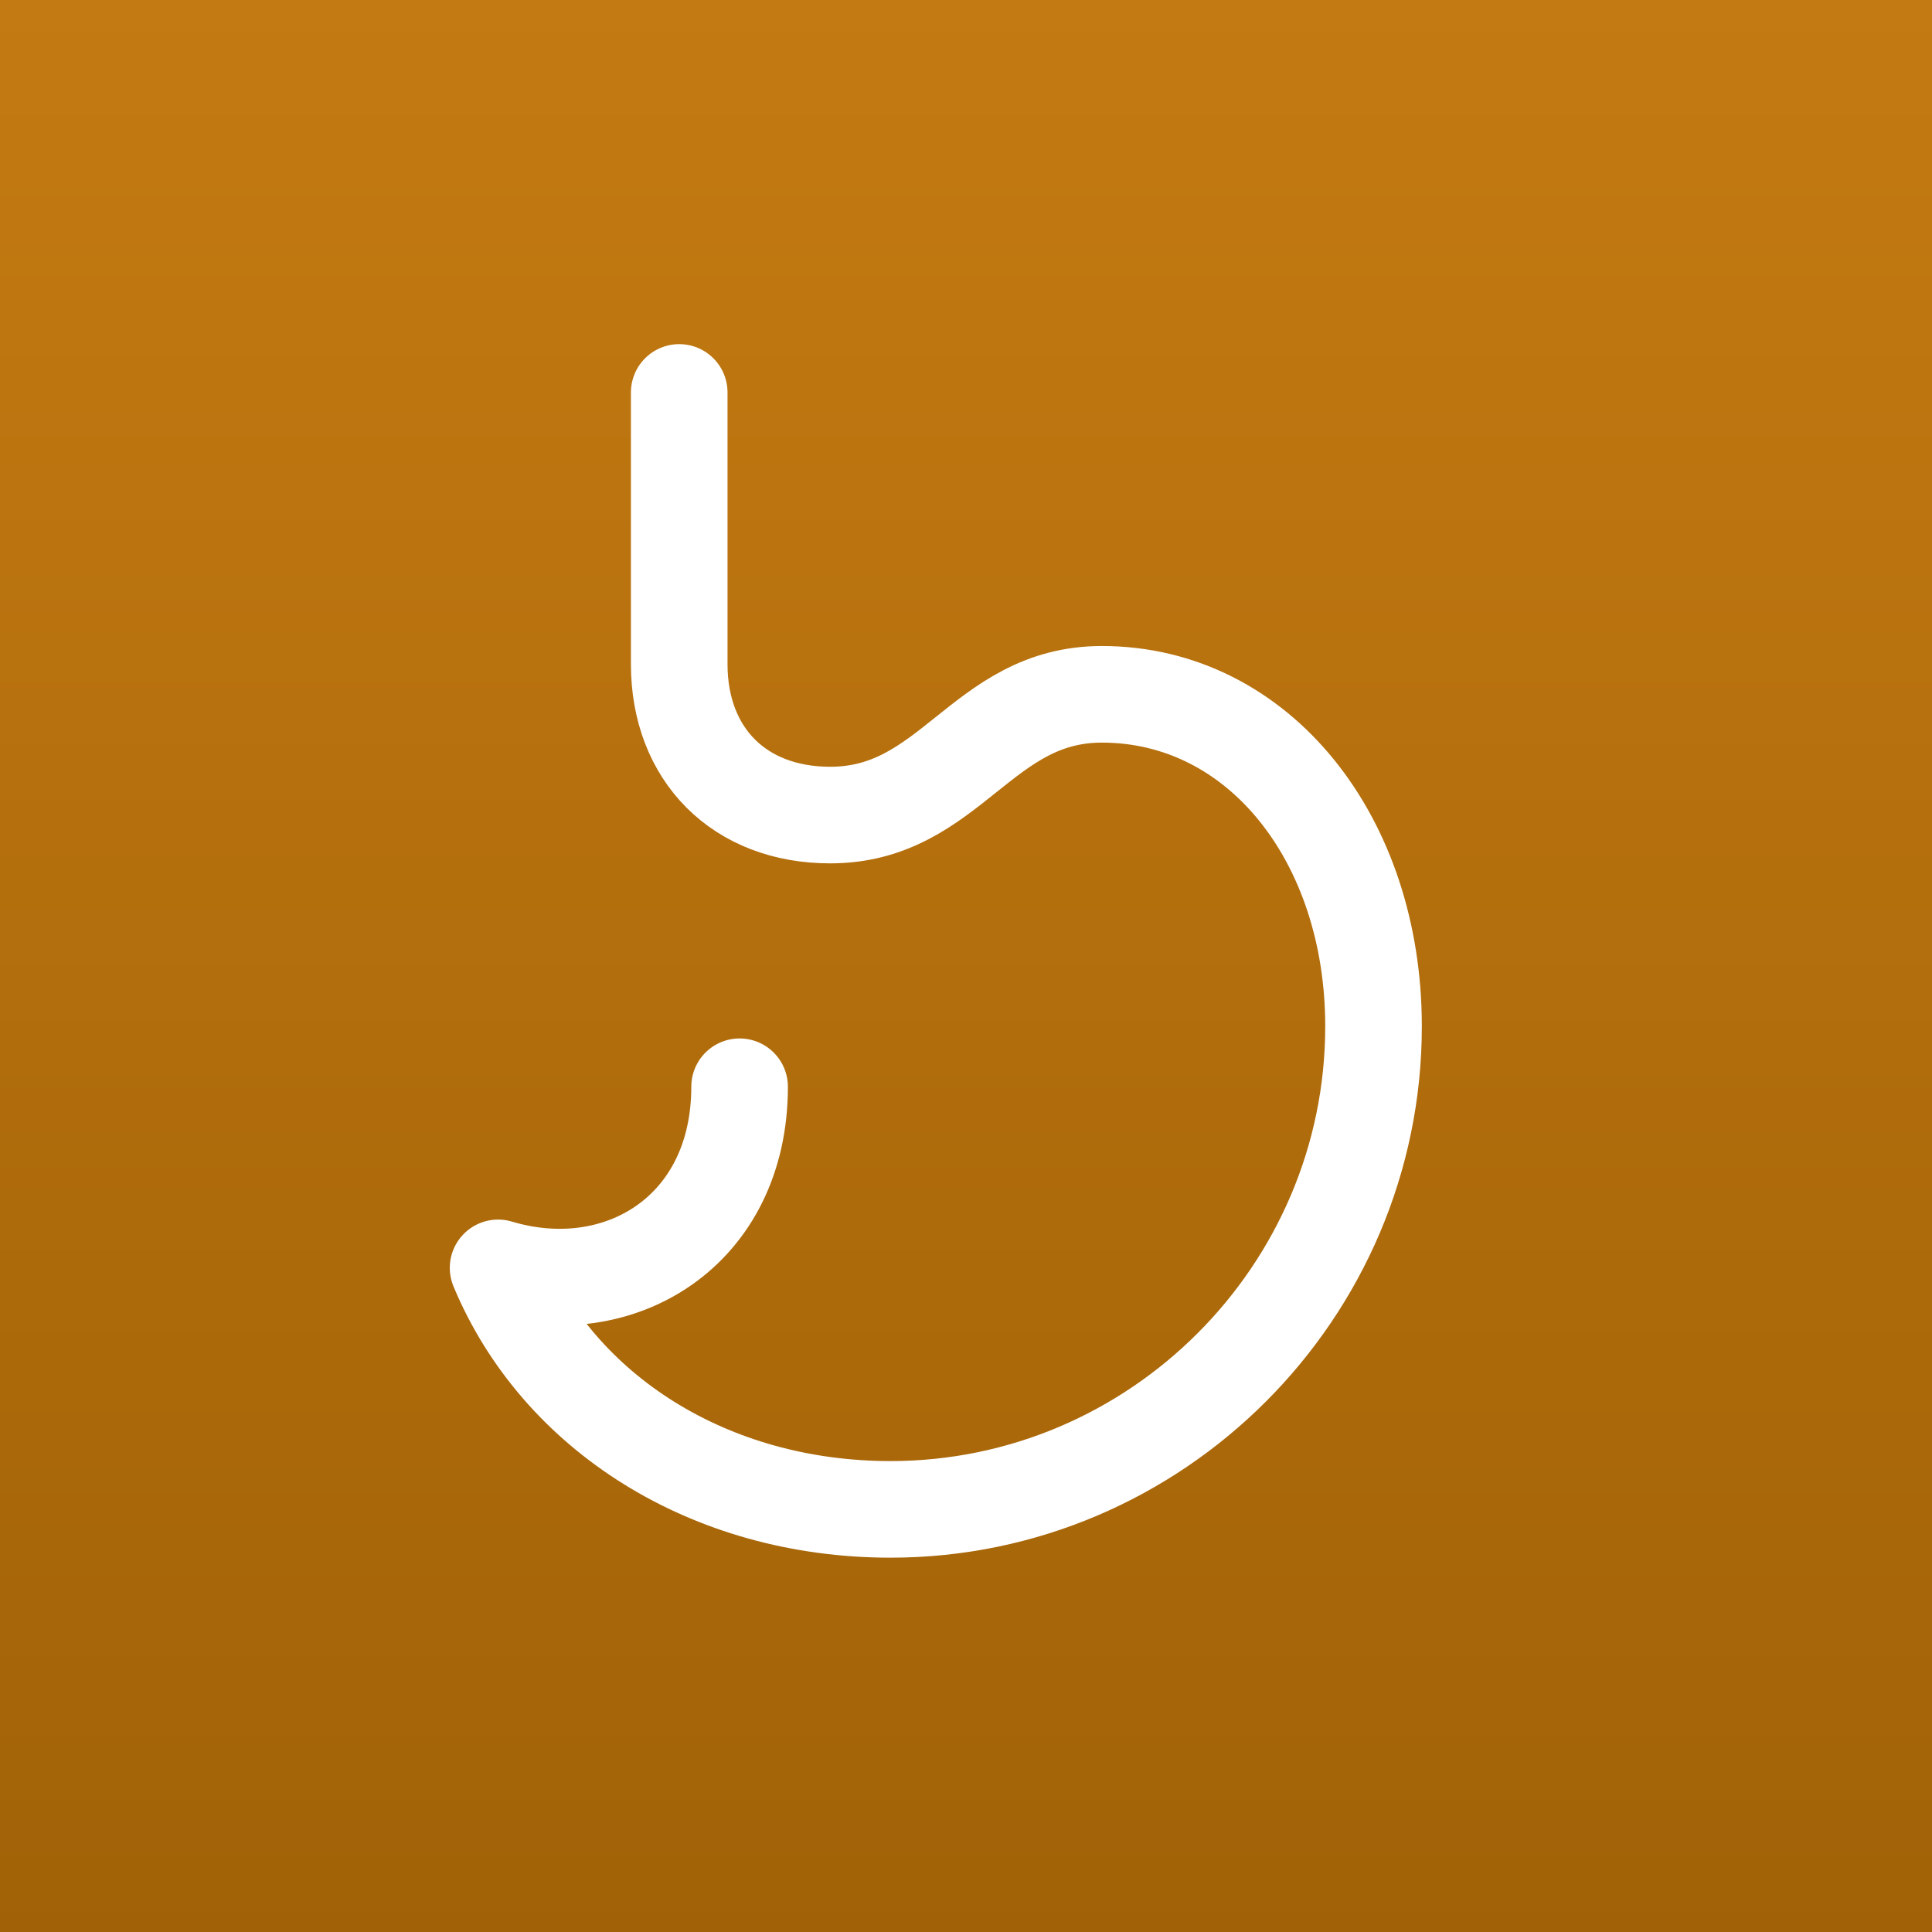
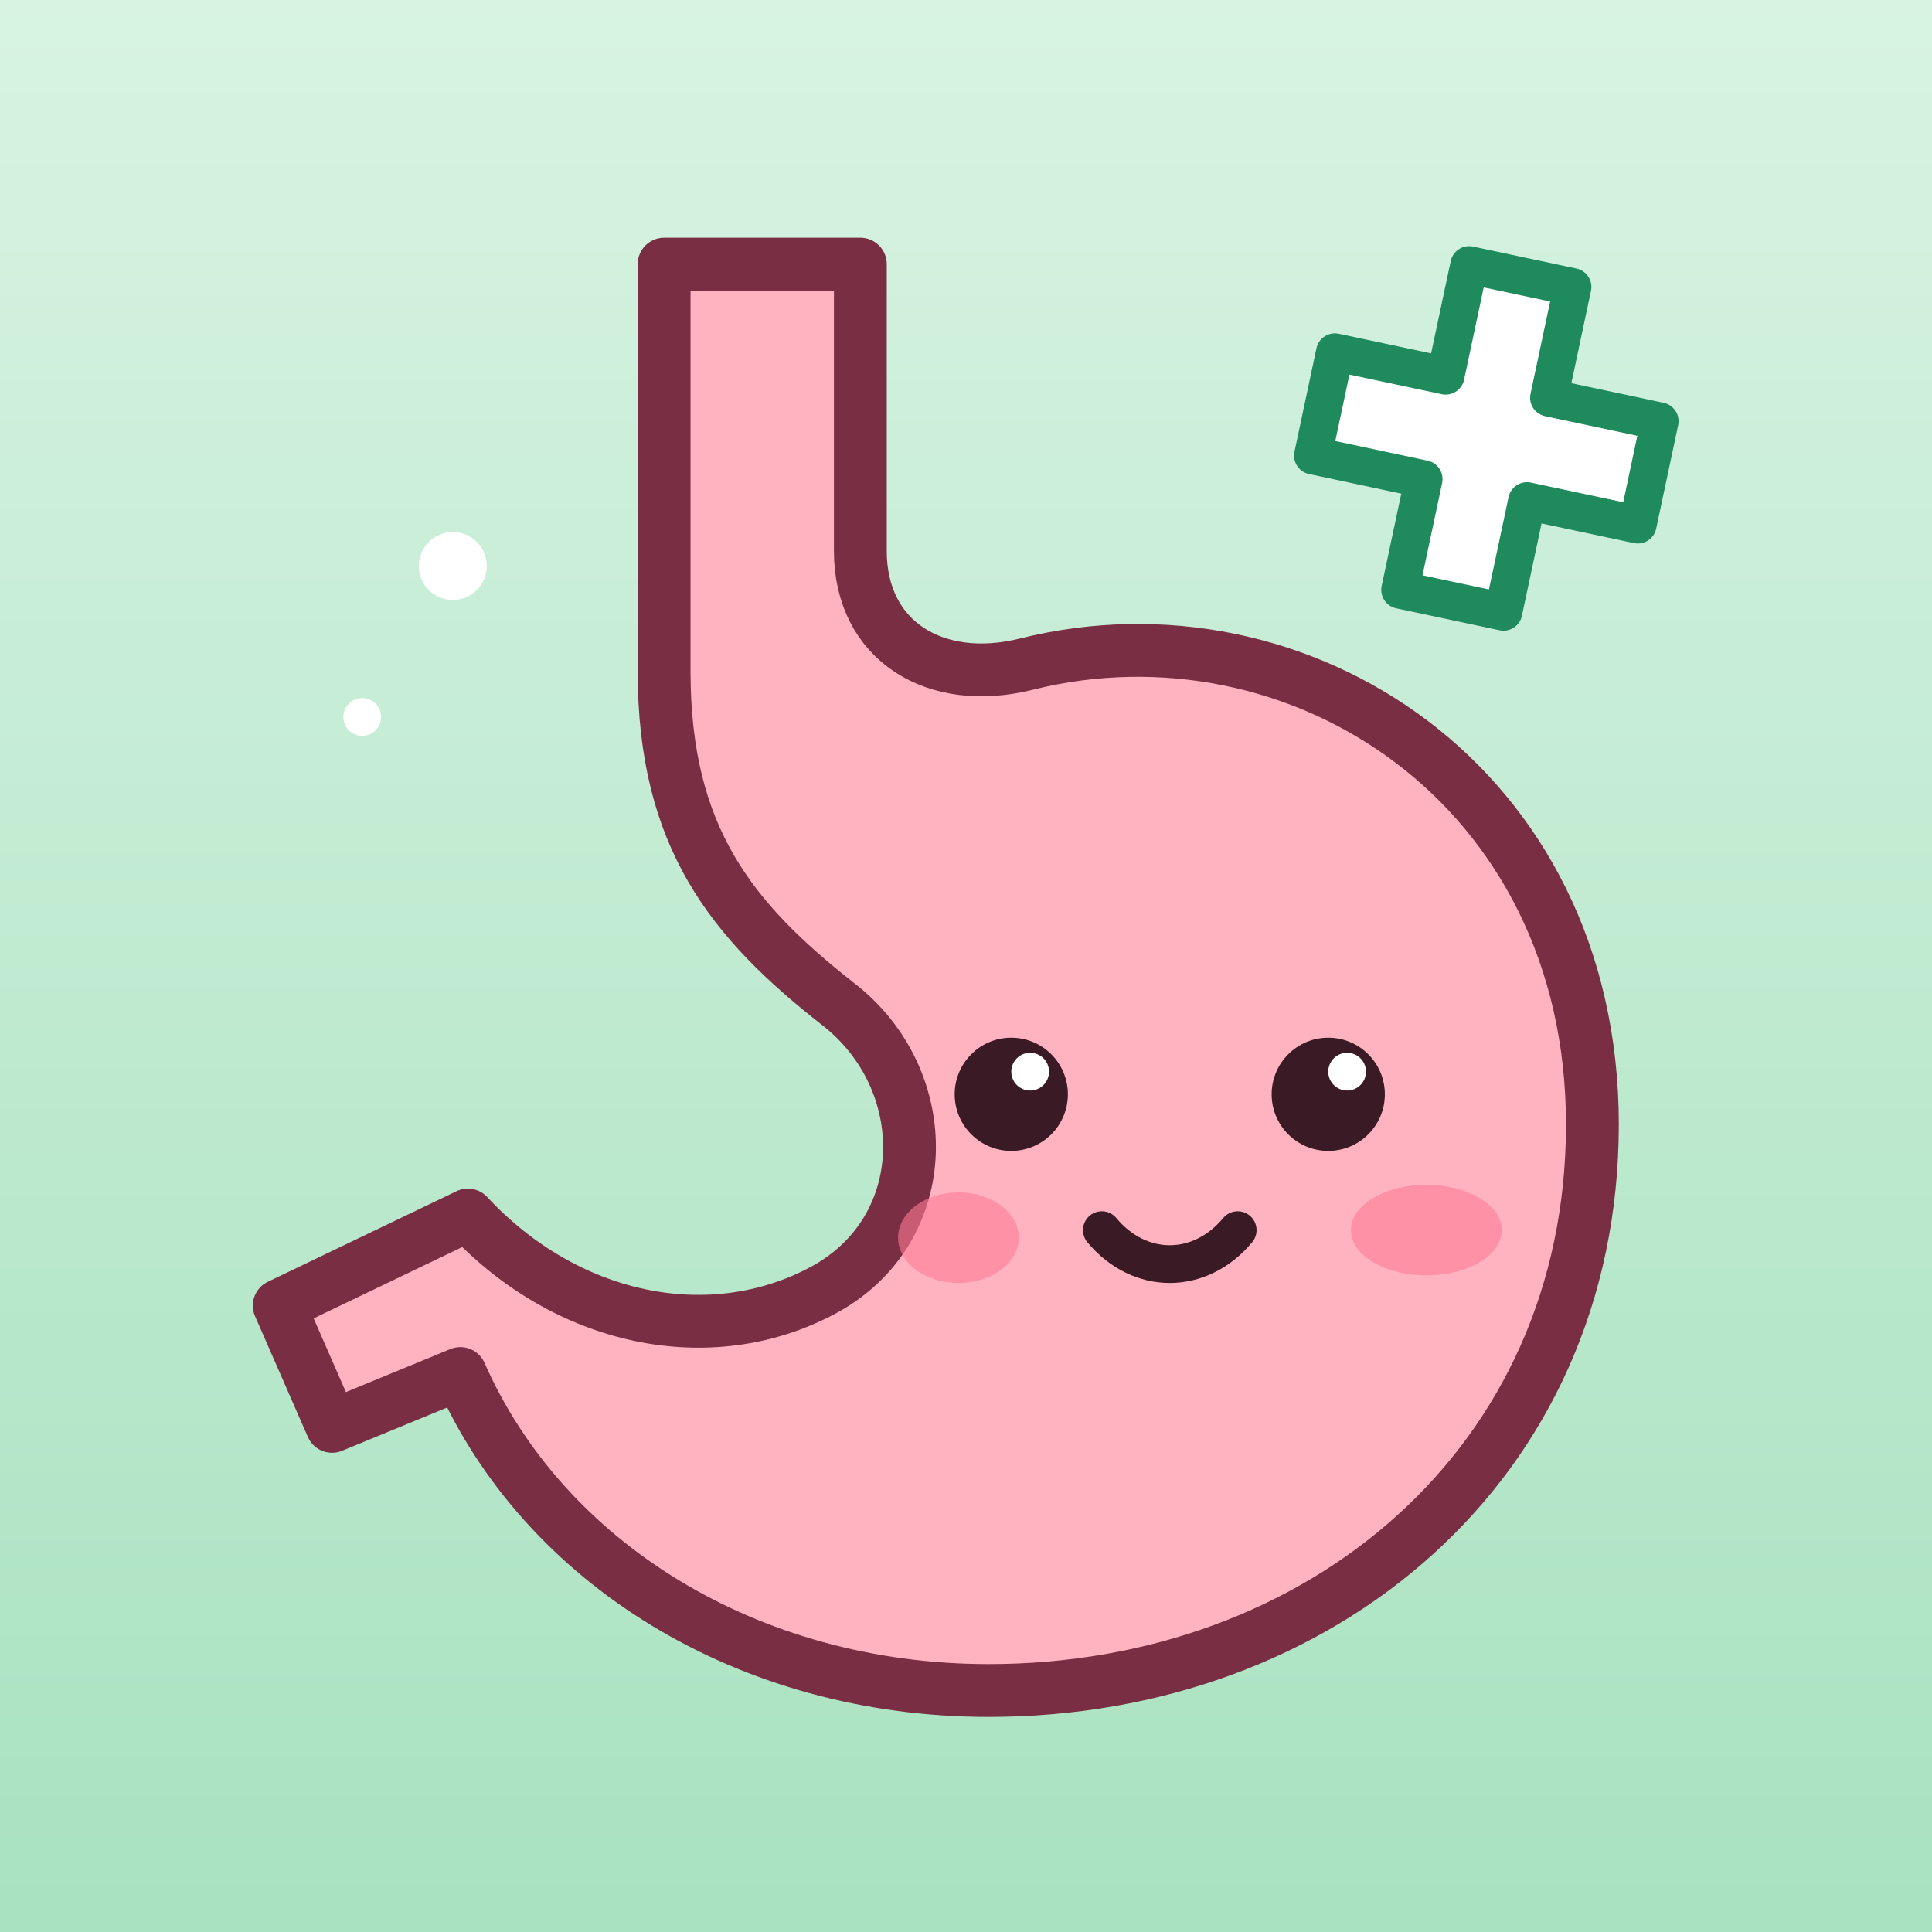
<svg xmlns="http://www.w3.org/2000/svg" viewBox="0 0 512 512">
  <defs>
-     <linearGradient id="g" x1="0" y1="0" x2="0" y2="1">
-       <stop offset="0" stop-color="#C47A12" />
-       <stop offset="1" stop-color="#A16207" />
+     <linearGradient id="g4" x1="0" y1="0" x2="0" y2="1">
+       <stop offset="0" stop-color="#D8F3E2" />
+       <stop offset="1" stop-color="#A8E2C0" />
    </linearGradient>
  </defs>
-   <rect width="512" height="512" fill="url(#g)" />
-   <g transform="translate(52 64) scale(16)" fill="none" stroke="#FFFFFF" stroke-width="1.6" stroke-linecap="round" stroke-linejoin="round">
-     <path d="M8 2.5v4.5c0 1.5 1 2.5 2.5 2.5 2 0 2.5-2 4.5-2 2.6 0 4.5 2.4 4.5 5.5 0 4.4-3.6 8-8 8-3 0-5.5-1.6-6.5-4 2 .6 4-.6 4-3" />
+   <rect width="512" height="512" fill="url(#g4)" />
+   <path fill="#FFB3C1" stroke="#7A2E44" stroke-width="14" stroke-linejoin="round" stroke-linecap="round" d="M176 70h52v76c0 24 20 36 44 30 72-18 150 32 150 122 0 90-72 150-160 150-64 0-118-34-140-84l-34 14-14-32 50-24c26 28 64 36 94 20 30-16 30-56 4-76-28-22-46-44-46-88z" />
+   <circle cx="268" cy="290" r="15" fill="#3A1A24" />
+   <circle cx="352" cy="290" r="15" fill="#3A1A24" />
+   <circle cx="273" cy="284" r="5" fill="#fff" />
+   <circle cx="357" cy="284" r="5" fill="#fff" />
+   <path d="M292 326c10 12 26 12 36 0" fill="none" stroke="#3A1A24" stroke-width="10" stroke-linecap="round" />
+   <ellipse cx="254" cy="328" rx="16" ry="12" fill="#FF7A95" opacity=".6" />
+   <ellipse cx="378" cy="326" rx="20" ry="12" fill="#FF7A95" opacity=".6" />
+   <g transform="translate(360 64) rotate(12)">
+     <path d="M30 0h28v30h30v28H58v30H30V58H0V30h30z" fill="#fff" stroke="#1F8A5B" stroke-width="10" stroke-linejoin="round" />
  </g>
+   <circle cx="120" cy="150" r="9" fill="#fff" />
+   <circle cx="96" cy="190" r="5" fill="#fff" />
</svg>
